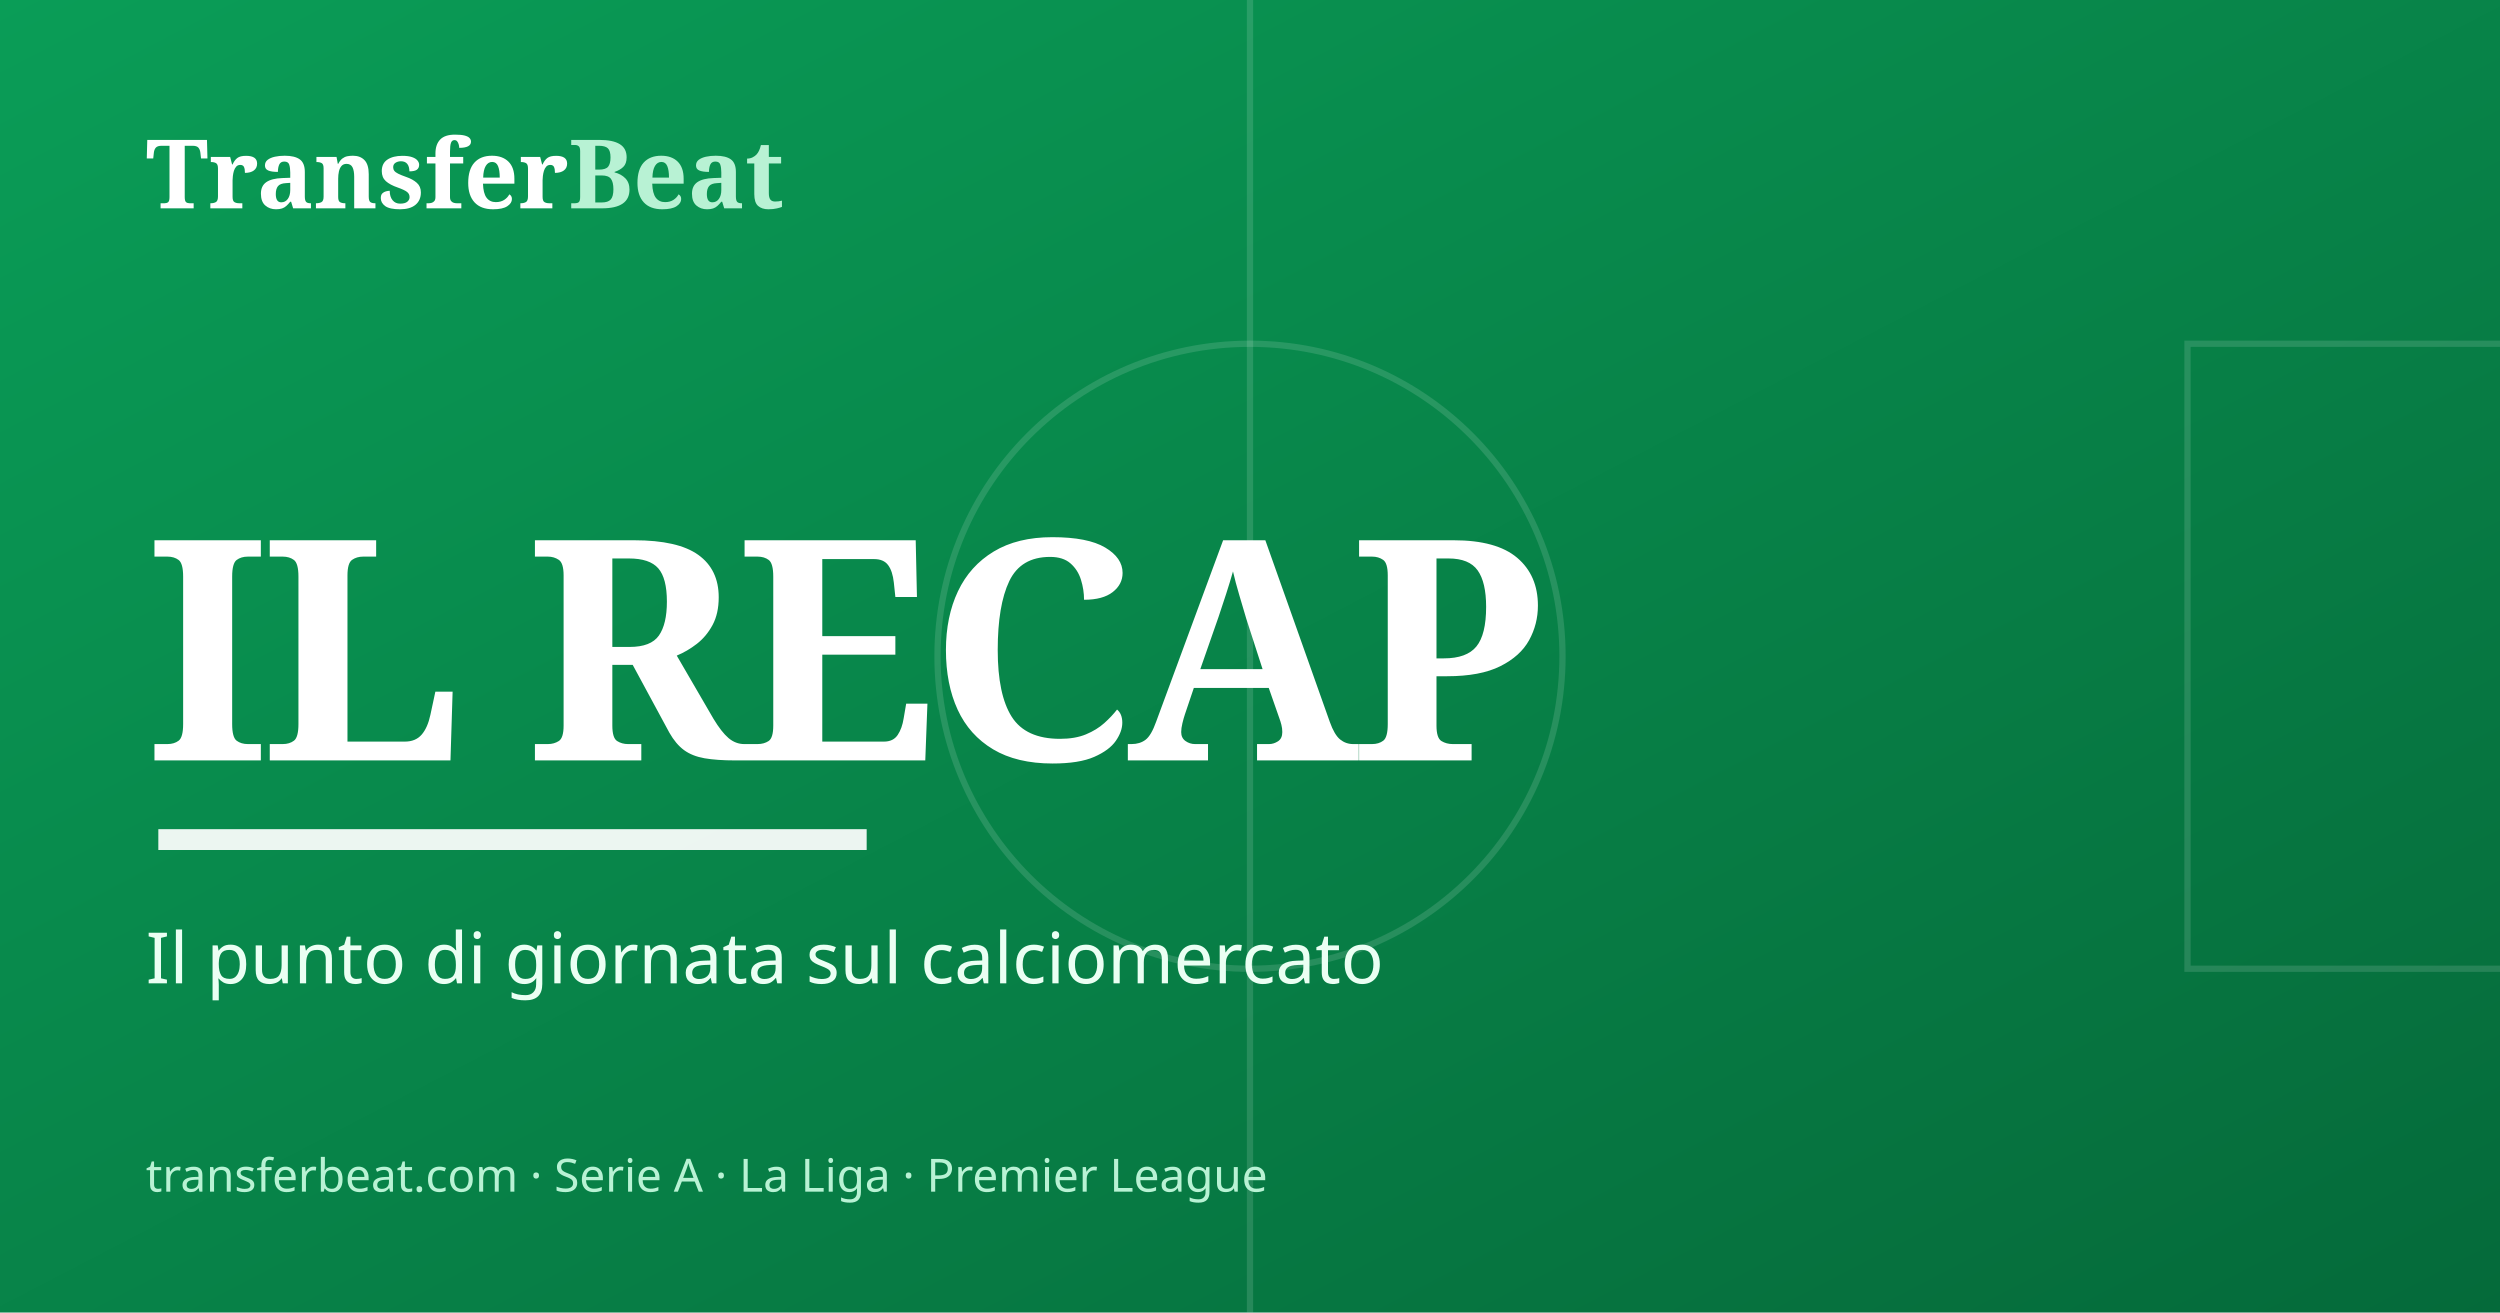
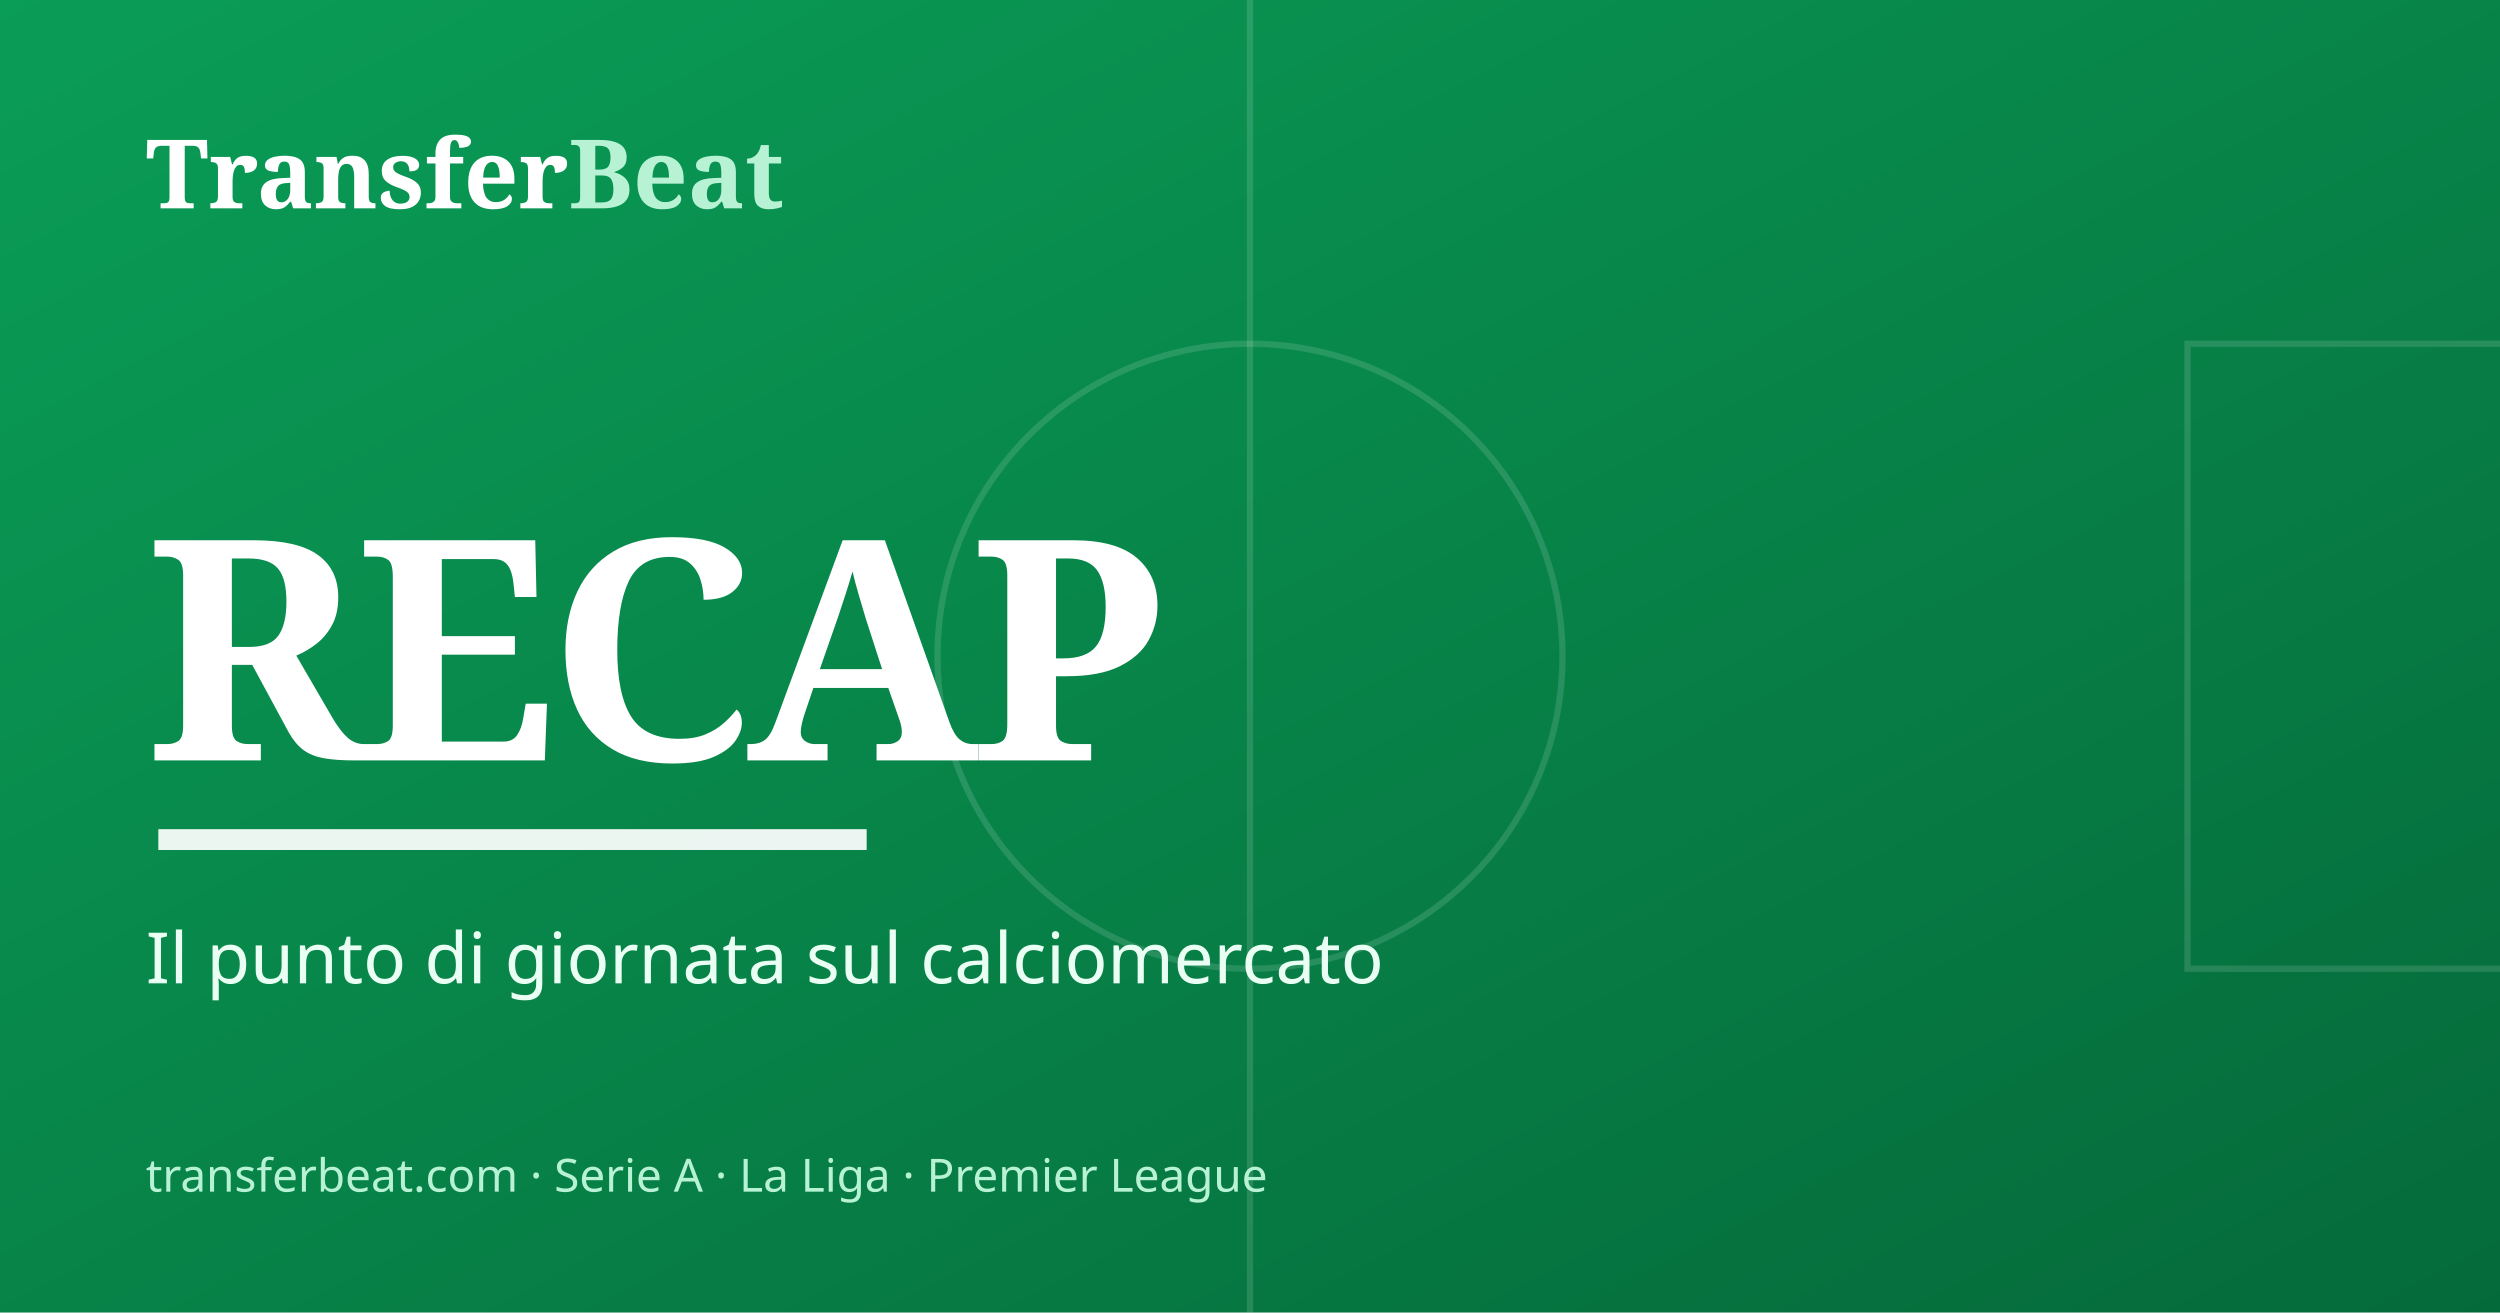
<svg xmlns="http://www.w3.org/2000/svg" viewBox="0 0 1200 630">
  <defs>
    <linearGradient id="g" x1="0" y1="0" x2="1" y2="1">
      <stop offset="0" stop-color="#0a9d57" />
      <stop offset="1" stop-color="#056a3a" />
    </linearGradient>
  </defs>
  <rect width="1200" height="630" fill="url(#g)" />
  <g stroke="#ffffff" stroke-opacity="0.13" fill="none" stroke-width="3">
    <line x1="600" y1="0" x2="600" y2="630" />
    <circle cx="600" cy="315" r="150" />
    <rect x="1050" y="165" width="220" height="300" />
  </g>
  <text x="70" y="100" font-family="Georgia, serif" font-size="46" font-weight="700" fill="#ffffff">Transfer<tspan fill="#b8f2d4">Beat</tspan>
  </text>
-   <text x="70" y="365" font-family="Georgia, serif" font-size="148" font-weight="800" fill="#ffffff" letter-spacing="-4">IL RECAP</text>
+   <text x="70" y="365" font-family="Georgia, serif" font-size="148" font-weight="800" fill="#ffffff" letter-spacing="-4">RECAP</text>
  <rect x="76" y="398" width="340" height="10" fill="#ffffff" opacity="0.92" />
  <text x="70" y="472" font-family="'Segoe UI', sans-serif" font-size="34" fill="#eafff3">Il punto di giornata sul calciomercato</text>
  <text x="70" y="572" font-family="'Segoe UI', sans-serif" font-size="22" fill="#b8f2d4">transferbeat.com · Serie A · La Liga · Premier League</text>
</svg>
